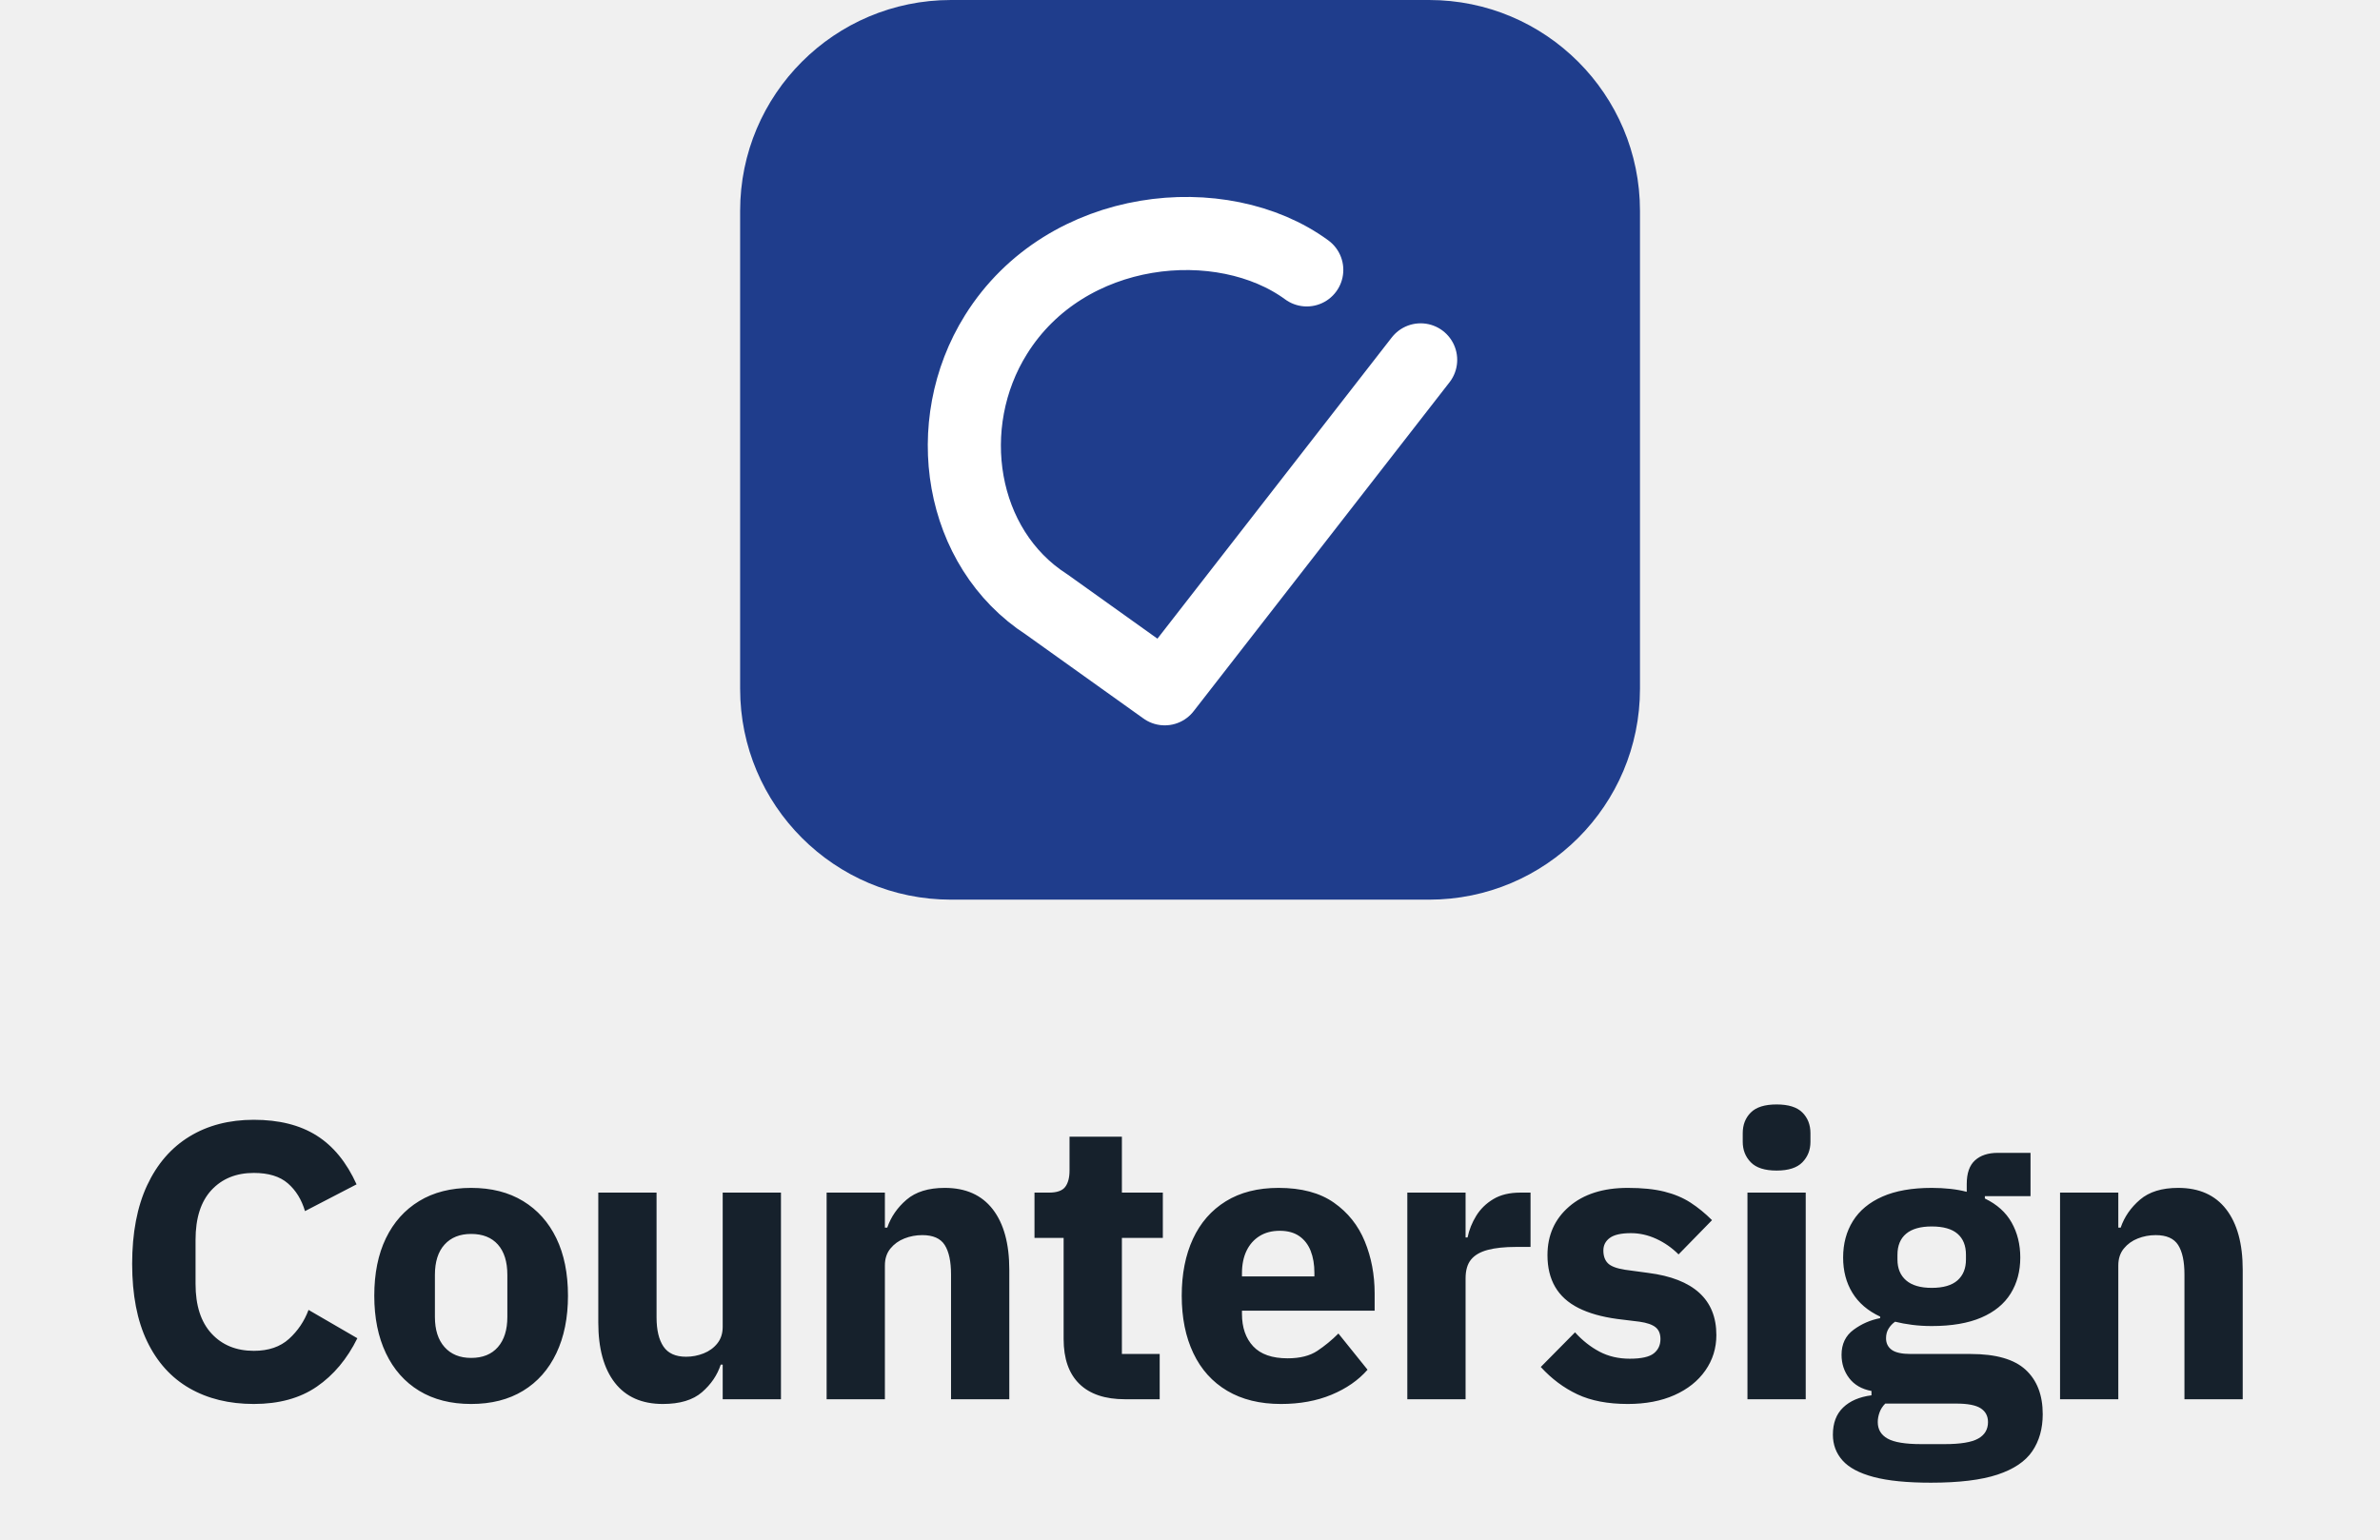
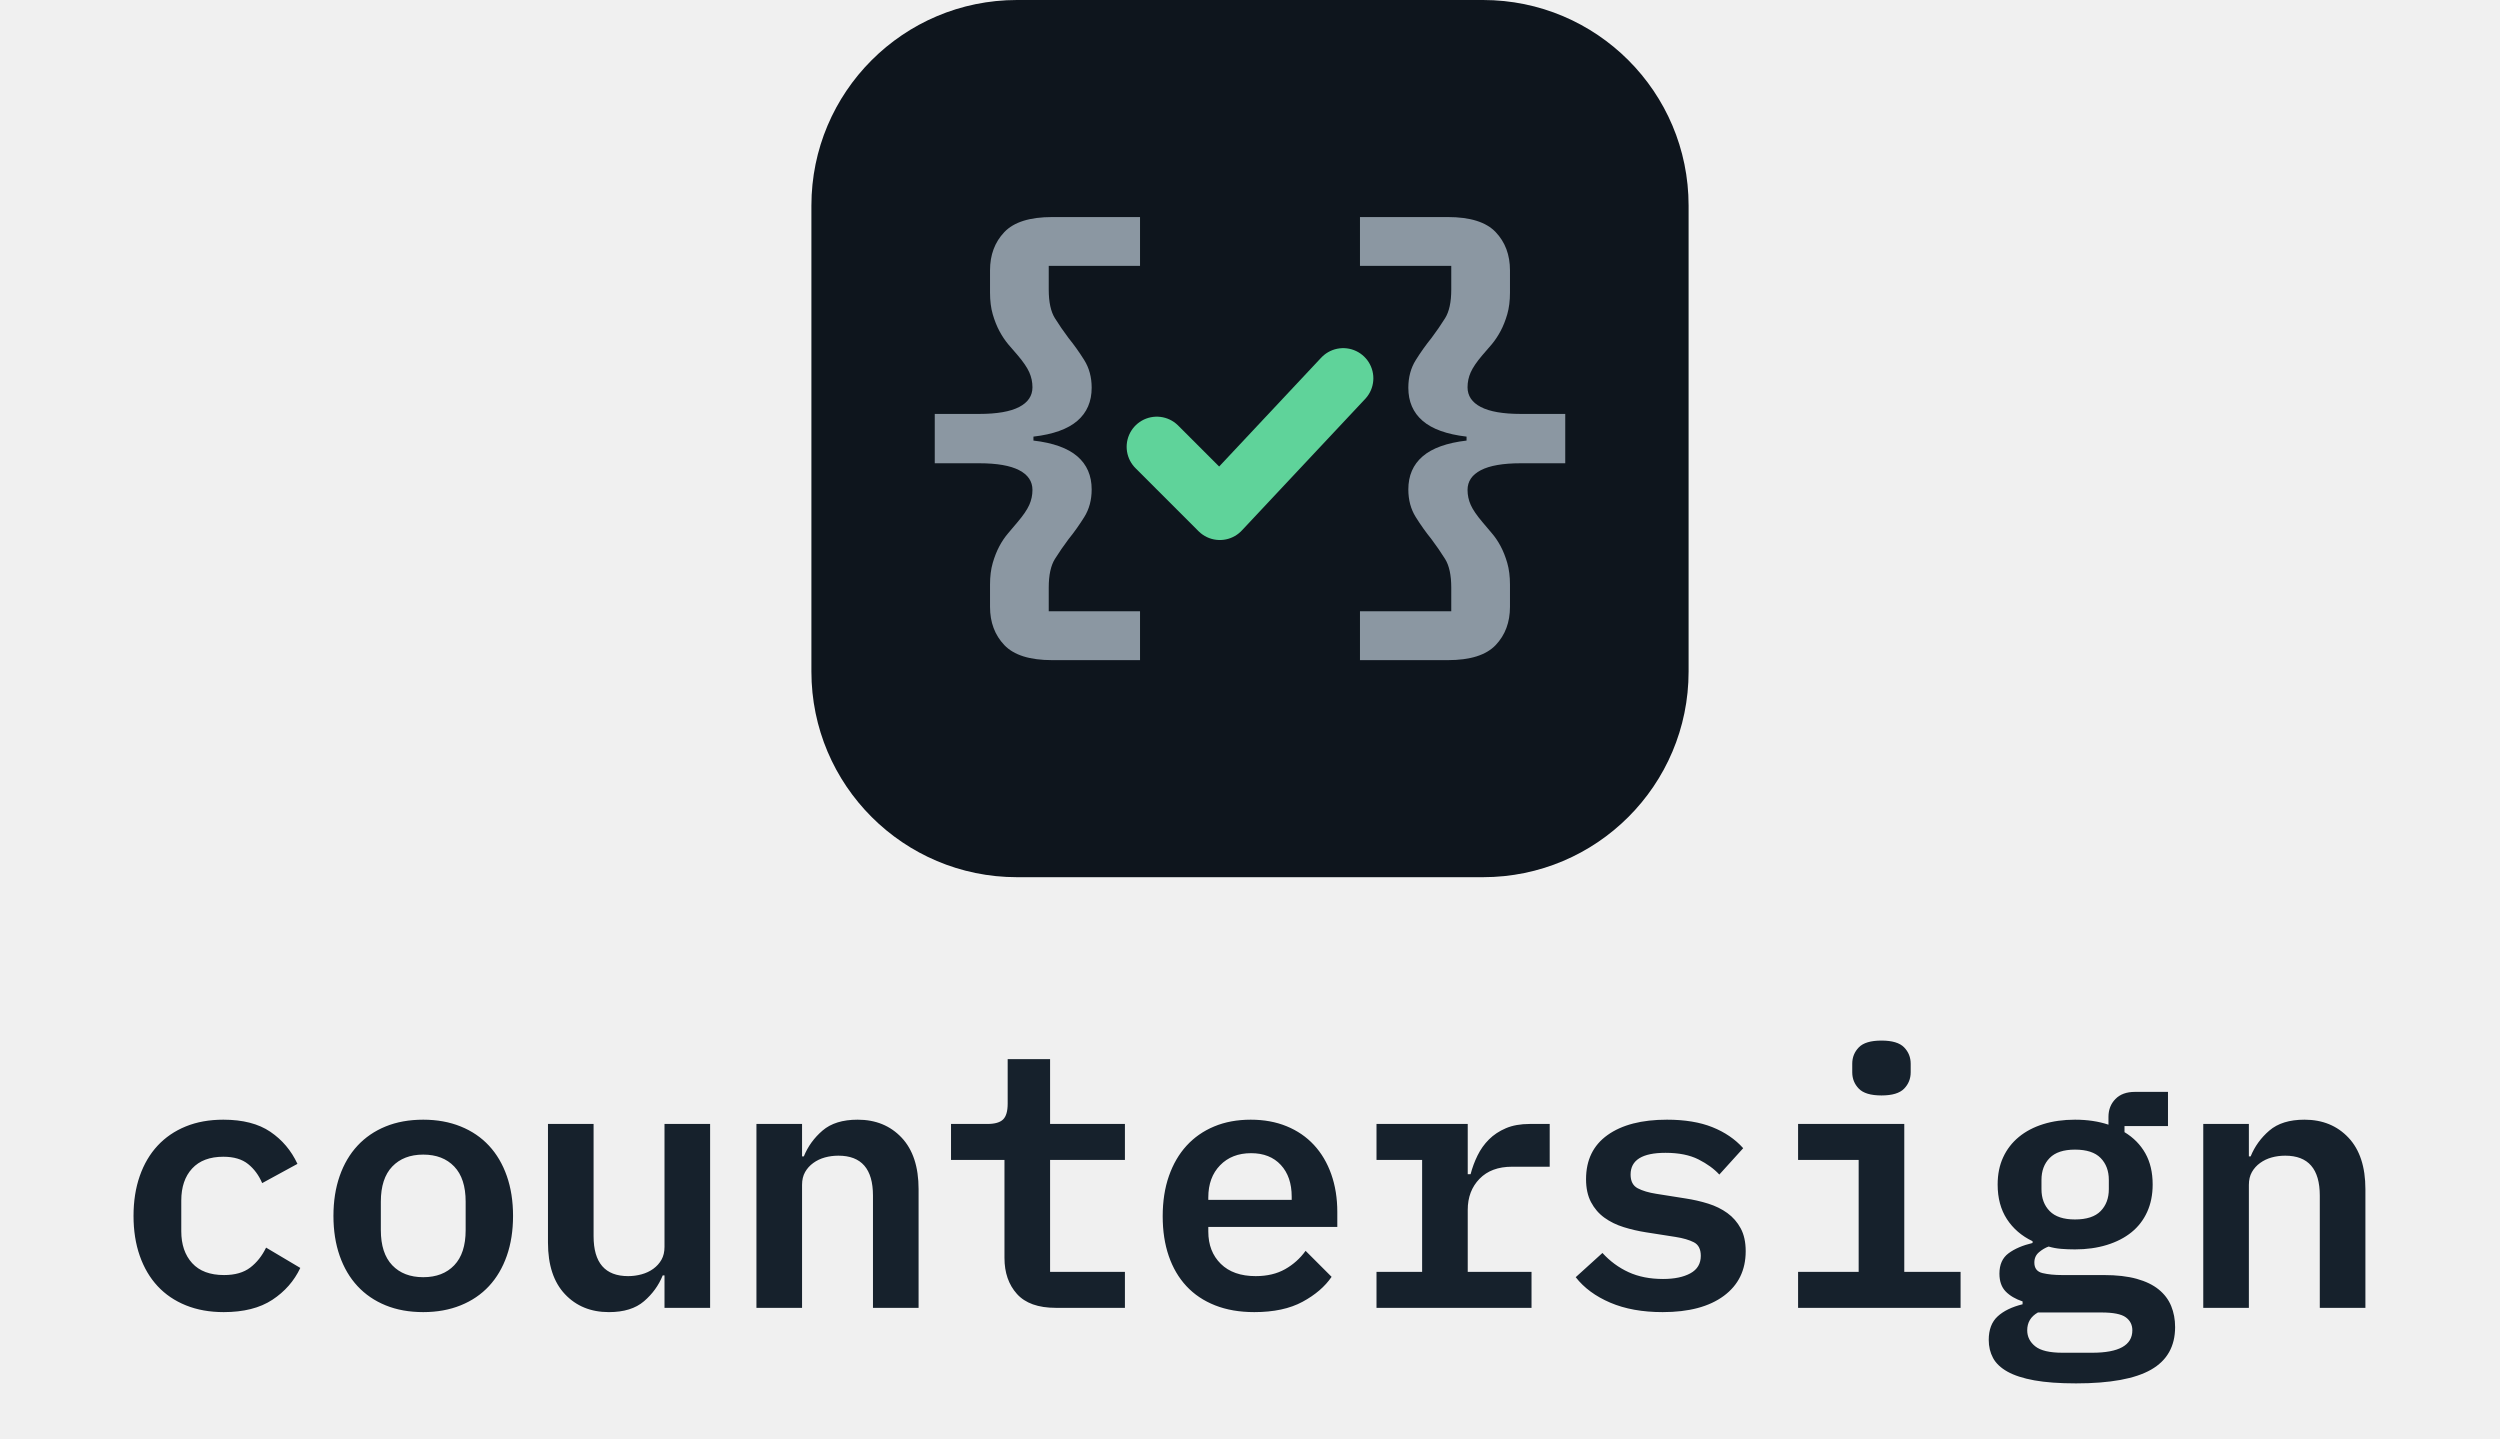
- <svg xmlns="http://www.w3.org/2000/svg" viewBox="0 0 169.272 109.544" width="169.272" height="109.544" role="img" aria-label="Countersign">
-   <g transform="translate(52.64 0)">
-     <rect width="64" height="64" rx="15" fill="#1f3d8c" />
-     <path d="M42.5 18.8C36.5 14.4 25.4 15.4 20.4 23.4C16.4 29.8 17.8 38.6 24 42.6L32.4 48.6L50.6 25.2" transform="translate(-2.2 0.4)" fill="none" stroke="#ffffff" stroke-width="5.2" stroke-linecap="round" stroke-linejoin="round" />
+ <svg xmlns="http://www.w3.org/2000/svg" viewBox="0 0 182.4 104.98" width="182.4" height="104.98" role="img" aria-label="Countersign">
+   <g transform="translate(59.20 0)">
+     <rect x="0" y="0" width="64" height="64" rx="15" fill="#0e151d" />
+     <path d="M17.568 48.164Q15.12 48.164 14.076 47.066Q13.032 45.968 13.032 44.276V42.656Q13.032 41.756 13.23 41.072Q13.428 40.388 13.716 39.848Q14.004 39.308 14.364 38.894Q14.724 38.48 15.048 38.084Q15.66 37.364 15.894 36.842Q16.128 36.32 16.128 35.744Q16.128 34.808 15.156 34.304Q14.184 33.8 12.24 33.8H9.0V30.2H12.24Q14.184 30.2 15.156 29.696Q16.128 29.192 16.128 28.256Q16.128 27.68 15.894 27.158Q15.66 26.636 15.048 25.916Q14.724 25.556 14.364 25.124Q14.004 24.692 13.716 24.152Q13.428 23.612 13.23 22.928Q13.032 22.244 13.032 21.344V19.724Q13.032 18.032 14.076 16.934Q15.12 15.836 17.568 15.836H23.976V19.4H17.316V21.128Q17.316 22.496 17.766 23.216Q18.216 23.936 18.756 24.656Q19.368 25.412 19.908 26.276Q20.448 27.14 20.448 28.292Q20.448 29.804 19.404 30.704Q18.36 31.604 16.2 31.856V32.144Q18.36 32.396 19.404 33.296Q20.448 34.196 20.448 35.708Q20.448 36.86 19.908 37.724Q19.368 38.588 18.756 39.344Q18.216 40.064 17.766 40.784Q17.316 41.504 17.316 42.872V44.6H23.976V48.164Z" fill="#8b97a2" />
+     <path d="M46.432 15.836Q48.88 15.836 49.924 16.934Q50.968 18.032 50.968 19.724V21.344Q50.968 22.244 50.77 22.928Q50.572 23.612 50.284 24.152Q49.996 24.692 49.636 25.124Q49.276 25.556 48.952 25.916Q48.34 26.636 48.106 27.158Q47.872 27.68 47.872 28.256Q47.872 29.192 48.844 29.696Q49.816 30.2 51.76 30.2H55.0V33.8H51.76Q49.816 33.8 48.844 34.304Q47.872 34.808 47.872 35.744Q47.872 36.32 48.106 36.842Q48.34 37.364 48.952 38.084Q49.276 38.48 49.636 38.894Q49.996 39.308 50.284 39.848Q50.572 40.388 50.77 41.072Q50.968 41.756 50.968 42.656V44.276Q50.968 45.968 49.924 47.066Q48.88 48.164 46.432 48.164H40.024V44.6H46.684V42.872Q46.684 41.504 46.234 40.784Q45.784 40.064 45.244 39.344Q44.632 38.588 44.092 37.724Q43.552 36.86 43.552 35.708Q43.552 34.196 44.596 33.296Q45.64 32.396 47.8 32.144V31.856Q45.64 31.604 44.596 30.704Q43.552 29.804 43.552 28.292Q43.552 27.14 44.092 26.276Q44.632 25.412 45.244 24.656Q45.784 23.936 46.234 23.216Q46.684 22.496 46.684 21.128V19.4H40.024V15.836Z" fill="#8b97a2" />
+     <path d="M25.2 32.6L29.8 37.2L38.8 27.6" fill="none" stroke="#5fd39a" stroke-width="4.4" stroke-linecap="round" stroke-linejoin="round" />
  </g>
-   <path d="M10.052 0.336Q7.42 0.336 5.474 -0.784Q3.528 -1.904 2.464 -4.116Q1.4 -6.328 1.4 -9.632Q1.4 -12.936 2.464 -15.218Q3.528 -17.5 5.474 -18.69Q7.42 -19.88 10.052 -19.88Q12.74 -19.88 14.518 -18.76Q16.296 -17.64 17.36 -15.288L13.692 -13.384Q13.328 -14.616 12.474 -15.358Q11.62 -16.1 10.052 -16.1Q8.176 -16.1 7.042 -14.882Q5.908 -13.664 5.908 -11.34V-8.204Q5.908 -5.908 7.042 -4.676Q8.176 -3.444 10.052 -3.444Q11.62 -3.444 12.558 -4.298Q13.496 -5.152 13.944 -6.356L17.416 -4.34Q16.324 -2.128 14.532 -0.896Q12.74 0.336 10.052 0.336ZM25.508 0.336Q23.352 0.336 21.812 -0.602Q20.272 -1.54 19.446 -3.276Q18.62 -5.012 18.62 -7.364Q18.62 -9.744 19.446 -11.452Q20.272 -13.16 21.812 -14.098Q23.352 -15.036 25.508 -15.036Q27.664 -15.036 29.204 -14.098Q30.744 -13.16 31.57 -11.452Q32.396 -9.744 32.396 -7.364Q32.396 -5.012 31.57 -3.276Q30.744 -1.54 29.204 -0.602Q27.664 0.336 25.508 0.336ZM25.508 -2.94Q26.74 -2.94 27.412 -3.71Q28.084 -4.48 28.084 -5.852V-8.848Q28.084 -10.248 27.412 -11.004Q26.74 -11.76 25.508 -11.76Q24.304 -11.76 23.618 -11.004Q22.932 -10.248 22.932 -8.848V-5.852Q22.932 -4.48 23.618 -3.71Q24.304 -2.94 25.508 -2.94ZM43.4 0.0V-2.464H43.26Q42.896 -1.344 41.93 -0.504Q40.964 0.336 39.144 0.336Q36.904 0.336 35.728 -1.176Q34.552 -2.688 34.552 -5.46V-14.7H38.696V-5.824Q38.696 -4.48 39.186 -3.752Q39.676 -3.024 40.796 -3.024Q41.44 -3.024 42.042 -3.262Q42.644 -3.5 43.022 -3.976Q43.4 -4.452 43.4 -5.152V-14.7H47.544V0.0ZM54.936 0.0H50.792V-14.7H54.936V-12.208H55.104Q55.496 -13.356 56.476 -14.196Q57.456 -15.036 59.192 -15.036Q61.432 -15.036 62.608 -13.513Q63.784 -11.991 63.784 -9.212V0.0H59.64V-8.876Q59.64 -10.266 59.192 -10.971Q58.744 -11.676 57.596 -11.676Q56.929 -11.676 56.324 -11.438Q55.72 -11.2 55.328 -10.72Q54.936 -10.24 54.936 -9.52ZM74.48 0.0H72.016Q69.888 0.0 68.768 -1.092Q67.648 -2.184 67.648 -4.284V-11.48H65.576V-14.7H66.612Q67.453 -14.7 67.761 -15.106Q68.068 -15.512 68.068 -16.268V-18.676H71.792V-14.7H74.704V-11.48H71.792V-3.22H74.48ZM83.104 0.336Q80.864 0.336 79.282 -0.602Q77.7 -1.54 76.874 -3.276Q76.048 -5.012 76.048 -7.364Q76.048 -9.688 76.846 -11.41Q77.644 -13.132 79.184 -14.084Q80.724 -15.036 82.936 -15.036Q85.372 -15.036 86.87 -13.986Q88.368 -12.936 89.068 -11.228Q89.768 -9.52 89.768 -7.532V-6.3H80.332V-6.076Q80.332 -4.62 81.13 -3.766Q81.928 -2.912 83.58 -2.912Q84.896 -2.912 85.694 -3.444Q86.492 -3.976 87.192 -4.676L89.264 -2.1Q88.284 -0.98 86.702 -0.322Q85.12 0.336 83.104 0.336ZM83.02 -11.984Q82.18 -11.984 81.578 -11.606Q80.976 -11.228 80.654 -10.556Q80.332 -9.884 80.332 -8.96V-8.736H85.484V-8.988Q85.484 -9.884 85.218 -10.556Q84.952 -11.228 84.406 -11.606Q83.86 -11.984 83.02 -11.984ZM96.236 0.0H92.092V-14.7H96.236V-11.508H96.376Q96.544 -12.32 96.992 -13.048Q97.44 -13.776 98.21 -14.238Q98.98 -14.7 100.128 -14.7H100.856V-10.836H99.82Q98.616 -10.836 97.818 -10.626Q97.02 -10.416 96.628 -9.94Q96.236 -9.464 96.236 -8.596ZM107.772 0.336Q105.644 0.336 104.188 -0.35Q102.732 -1.036 101.584 -2.296L104.02 -4.76Q104.804 -3.892 105.756 -3.388Q106.708 -2.884 107.912 -2.884Q109.144 -2.884 109.62 -3.262Q110.096 -3.64 110.096 -4.284Q110.096 -4.844 109.746 -5.124Q109.396 -5.404 108.612 -5.516L107.016 -5.712Q105.364 -5.936 104.258 -6.496Q103.152 -7.056 102.606 -7.994Q102.06 -8.932 102.06 -10.248Q102.06 -12.376 103.6 -13.706Q105.14 -15.036 107.772 -15.036Q109.312 -15.036 110.376 -14.77Q111.44 -14.504 112.238 -13.986Q113.036 -13.468 113.764 -12.74L111.384 -10.304Q110.684 -11.004 109.802 -11.41Q108.92 -11.816 107.996 -11.816Q106.96 -11.816 106.498 -11.48Q106.036 -11.144 106.036 -10.584Q106.036 -9.996 106.358 -9.674Q106.68 -9.352 107.576 -9.212L109.228 -8.988Q111.636 -8.68 112.854 -7.574Q114.072 -6.468 114.072 -4.564Q114.072 -3.164 113.288 -2.044Q112.504 -0.924 111.09 -0.294Q109.676 0.336 107.772 0.336ZM118.356 -16.268Q117.096 -16.268 116.522 -16.856Q115.948 -17.444 115.948 -18.312V-18.928Q115.948 -19.824 116.522 -20.398Q117.096 -20.972 118.356 -20.972Q119.616 -20.972 120.19 -20.398Q120.764 -19.824 120.764 -18.928V-18.312Q120.764 -17.444 120.19 -16.856Q119.616 -16.268 118.356 -16.268ZM116.284 0.0V-14.7H120.428V0.0ZM137.284 1.064Q137.284 2.604 136.542 3.696Q135.8 4.788 134.064 5.362Q132.328 5.936 129.332 5.936Q126.784 5.936 125.258 5.53Q123.732 5.124 123.046 4.354Q122.36 3.584 122.36 2.52Q122.36 1.288 123.088 0.588Q123.816 -0.112 125.104 -0.28V-0.588Q124.068 -0.784 123.522 -1.498Q122.976 -2.212 122.976 -3.164Q122.976 -4.312 123.83 -4.942Q124.684 -5.572 125.72 -5.768V-5.88Q124.404 -6.496 123.746 -7.574Q123.088 -8.652 123.088 -10.08Q123.088 -11.564 123.788 -12.684Q124.488 -13.804 125.888 -14.42Q127.288 -15.036 129.388 -15.036Q130.088 -15.036 130.718 -14.966Q131.348 -14.896 131.88 -14.756V-15.316Q131.88 -16.464 132.468 -16.996Q133.056 -17.528 134.092 -17.528H136.416V-14.448H133.168V-14.28Q134.456 -13.664 135.072 -12.572Q135.688 -11.48 135.688 -10.08Q135.688 -8.624 135.002 -7.518Q134.316 -6.412 132.916 -5.81Q131.516 -5.208 129.388 -5.208Q128.66 -5.208 128.002 -5.292Q127.344 -5.376 126.784 -5.516Q126.504 -5.32 126.322 -5.026Q126.14 -4.732 126.14 -4.34Q126.14 -3.808 126.546 -3.514Q126.952 -3.22 127.904 -3.22H132.16Q134.848 -3.22 136.066 -2.1Q137.284 -0.98 137.284 1.064ZM133.392 1.624Q133.392 0.98 132.874 0.644Q132.356 0.308 131.124 0.308H126.084Q125.804 0.588 125.678 0.938Q125.552 1.288 125.552 1.624Q125.552 2.408 126.252 2.8Q126.952 3.192 128.632 3.192H130.312Q131.992 3.192 132.692 2.8Q133.392 2.408 133.392 1.624ZM129.388 -7.924Q130.62 -7.924 131.222 -8.456Q131.824 -8.988 131.824 -9.94V-10.276Q131.824 -11.256 131.222 -11.774Q130.62 -12.292 129.388 -12.292Q128.184 -12.292 127.568 -11.774Q126.952 -11.256 126.952 -10.276V-9.94Q126.952 -8.988 127.568 -8.456Q128.184 -7.924 129.388 -7.924ZM142.66 0.0H138.516V-14.7H142.66V-12.208H142.828Q143.22 -13.356 144.2 -14.196Q145.18 -15.036 146.916 -15.036Q149.156 -15.036 150.332 -13.513Q151.508 -11.991 151.508 -9.212V0.0H147.364V-8.876Q147.364 -10.266 146.916 -10.971Q146.468 -11.676 145.32 -11.676Q144.653 -11.676 144.048 -11.438Q143.444 -11.2 143.052 -10.72Q142.66 -10.24 142.66 -9.52Z" transform="translate(8.00 99.54)" fill="#16212c" />
+   <path d="M8.32 0.312Q6.786 0.312 5.564 -0.182Q4.342 -0.676 3.497 -1.586Q2.652 -2.496 2.197 -3.796Q1.742 -5.096 1.742 -6.708Q1.742 -8.32 2.197 -9.62Q2.652 -10.92 3.497 -11.83Q4.342 -12.74 5.551 -13.234Q6.76 -13.728 8.294 -13.728Q10.426 -13.728 11.726 -12.844Q13.026 -11.96 13.702 -10.504L11.128 -9.1Q10.764 -9.958 10.101 -10.491Q9.438 -11.024 8.294 -11.024Q6.812 -11.024 6.019 -10.166Q5.226 -9.308 5.226 -7.826V-5.59Q5.226 -4.134 6.019 -3.263Q6.812 -2.392 8.346 -2.392Q9.542 -2.392 10.257 -2.938Q10.972 -3.484 11.414 -4.394L13.91 -2.912Q13.234 -1.482 11.869 -0.585Q10.504 0.312 8.32 0.312ZM22.88 0.312Q21.346 0.312 20.137 -0.182Q18.928 -0.676 18.083 -1.586Q17.238 -2.496 16.783 -3.796Q16.328 -5.096 16.328 -6.708Q16.328 -8.32 16.783 -9.62Q17.238 -10.92 18.083 -11.83Q18.928 -12.74 20.137 -13.234Q21.346 -13.728 22.88 -13.728Q24.388 -13.728 25.61 -13.234Q26.832 -12.74 27.677 -11.83Q28.522 -10.92 28.977 -9.62Q29.432 -8.32 29.432 -6.708Q29.432 -5.096 28.977 -3.796Q28.522 -2.496 27.677 -1.586Q26.832 -0.676 25.61 -0.182Q24.388 0.312 22.88 0.312ZM22.88 -2.236Q24.31 -2.236 25.142 -3.107Q25.974 -3.978 25.974 -5.668V-7.748Q25.974 -9.438 25.142 -10.309Q24.31 -11.18 22.88 -11.18Q21.45 -11.18 20.618 -10.309Q19.786 -9.438 19.786 -7.748V-5.668Q19.786 -3.978 20.618 -3.107Q21.45 -2.236 22.88 -2.236ZM40.482 -2.366H40.352Q39.91 -1.274 38.987 -0.481Q38.064 0.312 36.426 0.312Q34.45 0.312 33.215 -1.001Q31.98 -2.314 31.98 -4.758V-13.416H35.308V-5.226Q35.308 -2.314 37.83 -2.314Q38.324 -2.314 38.805 -2.444Q39.286 -2.574 39.663 -2.847Q40.04 -3.12 40.261 -3.51Q40.482 -3.9 40.482 -4.446V-13.416H43.81V0.0H40.482ZM47.19 0.0V-13.416H50.518V-11.05H50.648Q51.09 -12.142 52.013 -12.935Q52.936 -13.728 54.574 -13.728Q56.55 -13.728 57.785 -12.415Q59.02 -11.102 59.02 -8.658V0.0H55.692V-8.19Q55.692 -11.102 53.17 -11.102Q52.65 -11.102 52.182 -10.972Q51.714 -10.842 51.337 -10.569Q50.96 -10.296 50.739 -9.906Q50.518 -9.516 50.518 -8.97V0.0ZM69.03 0.0Q67.106 0.0 66.196 -1.014Q65.286 -2.028 65.286 -3.64V-10.79H61.386V-13.416H64.038Q64.844 -13.416 65.182 -13.741Q65.52 -14.066 65.52 -14.898V-18.148H68.614V-13.416H74.074V-10.79H68.614V-2.626H74.074V0.0ZM83.512 0.312Q81.9 0.312 80.652 -0.182Q79.404 -0.676 78.559 -1.586Q77.714 -2.496 77.272 -3.783Q76.83 -5.07 76.83 -6.682Q76.83 -8.32 77.285 -9.62Q77.74 -10.92 78.572 -11.83Q79.404 -12.74 80.587 -13.234Q81.77 -13.728 83.252 -13.728Q84.708 -13.728 85.878 -13.247Q87.048 -12.766 87.867 -11.882Q88.686 -10.998 89.128 -9.75Q89.57 -8.502 89.57 -6.994V-5.902H80.158V-5.564Q80.158 -4.108 81.068 -3.211Q81.978 -2.314 83.616 -2.314Q84.864 -2.314 85.761 -2.821Q86.658 -3.328 87.256 -4.16L89.154 -2.262Q88.426 -1.196 87.035 -0.442Q85.644 0.312 83.512 0.312ZM83.278 -11.284Q81.874 -11.284 81.016 -10.4Q80.158 -9.516 80.158 -8.06V-7.878H86.242V-8.112Q86.242 -9.568 85.449 -10.426Q84.656 -11.284 83.278 -11.284ZM92.43 -2.626H95.758V-10.79H92.43V-13.416H99.086V-9.75H99.294Q99.476 -10.452 99.801 -11.115Q100.126 -11.778 100.633 -12.285Q101.14 -12.792 101.868 -13.104Q102.596 -13.416 103.61 -13.416H105.066V-10.296H102.31Q100.802 -10.296 99.944 -9.412Q99.086 -8.528 99.086 -7.15V-2.626H103.74V0.0H92.43ZM113.308 0.312Q111.098 0.312 109.486 -0.377Q107.874 -1.066 106.964 -2.236L108.914 -4.004Q109.746 -3.094 110.825 -2.6Q111.904 -2.106 113.334 -2.106Q114.582 -2.106 115.336 -2.522Q116.09 -2.938 116.09 -3.796Q116.09 -4.524 115.583 -4.784Q115.076 -5.044 114.244 -5.174L112.086 -5.512Q111.254 -5.642 110.461 -5.889Q109.668 -6.136 109.057 -6.578Q108.446 -7.02 108.082 -7.709Q107.718 -8.398 107.718 -9.386Q107.718 -11.492 109.291 -12.61Q110.864 -13.728 113.62 -13.728Q115.57 -13.728 116.935 -13.182Q118.3 -12.636 119.184 -11.648L117.442 -9.724Q116.87 -10.348 115.921 -10.829Q114.972 -11.31 113.516 -11.31Q110.968 -11.31 110.968 -9.724Q110.968 -8.996 111.488 -8.723Q112.008 -8.45 112.84 -8.32L114.972 -7.982Q115.83 -7.852 116.623 -7.605Q117.416 -7.358 118.027 -6.916Q118.638 -6.474 119.002 -5.798Q119.366 -5.122 119.366 -4.134Q119.366 -2.054 117.767 -0.871Q116.168 0.312 113.308 0.312ZM129.272 -15.496Q128.102 -15.496 127.621 -15.99Q127.14 -16.484 127.14 -17.186V-17.81Q127.14 -18.512 127.621 -19.006Q128.102 -19.5 129.272 -19.5Q130.442 -19.5 130.923 -19.006Q131.404 -18.512 131.404 -17.81V-17.186Q131.404 -16.484 130.923 -15.99Q130.442 -15.496 129.272 -15.496ZM123.188 -2.626H127.608V-10.79H123.188V-13.416H130.936V-2.626H135.044V0.0H123.188ZM150.696 1.404Q150.696 3.51 148.941 4.511Q147.186 5.512 143.468 5.512Q141.648 5.512 140.426 5.291Q139.204 5.07 138.463 4.654Q137.722 4.238 137.41 3.653Q137.098 3.068 137.098 2.34Q137.098 1.222 137.748 0.624Q138.398 0.026 139.568 -0.26V-0.468Q138.788 -0.728 138.333 -1.196Q137.878 -1.664 137.878 -2.496Q137.878 -3.484 138.541 -3.978Q139.204 -4.472 140.296 -4.732V-4.862Q139.1 -5.434 138.424 -6.474Q137.748 -7.514 137.748 -8.996Q137.748 -10.114 138.151 -10.985Q138.554 -11.856 139.295 -12.467Q140.036 -13.078 141.076 -13.403Q142.116 -13.728 143.39 -13.728Q144.742 -13.728 145.834 -13.364V-13.936Q145.834 -14.716 146.341 -15.236Q146.848 -15.756 147.758 -15.756H150.176V-13.26H147.004V-12.818Q147.992 -12.22 148.525 -11.271Q149.058 -10.322 149.058 -8.996Q149.058 -7.878 148.655 -6.994Q148.252 -6.11 147.511 -5.512Q146.77 -4.914 145.717 -4.589Q144.664 -4.264 143.39 -4.264Q142.87 -4.264 142.389 -4.303Q141.908 -4.342 141.466 -4.472Q141.102 -4.342 140.764 -4.056Q140.426 -3.77 140.426 -3.302Q140.426 -2.678 141.024 -2.535Q141.622 -2.392 142.454 -2.392H145.496Q146.9 -2.392 147.888 -2.119Q148.876 -1.846 149.5 -1.339Q150.124 -0.832 150.41 -0.13Q150.696 0.572 150.696 1.404ZM147.576 1.638Q147.576 1.04 147.095 0.689Q146.614 0.338 145.314 0.338H140.686Q139.906 0.78 139.906 1.638Q139.906 2.34 140.491 2.808Q141.076 3.276 142.48 3.276H144.638Q147.576 3.276 147.576 1.638ZM143.39 -6.448Q144.664 -6.448 145.262 -7.059Q145.86 -7.67 145.86 -8.658V-9.334Q145.86 -10.322 145.262 -10.933Q144.664 -11.544 143.39 -11.544Q142.142 -11.544 141.544 -10.933Q140.946 -10.322 140.946 -9.334V-8.658Q140.946 -7.67 141.544 -7.059Q142.142 -6.448 143.39 -6.448ZM152.75 0.0V-13.416H156.078V-11.05H156.208Q156.65 -12.142 157.573 -12.935Q158.496 -13.728 160.134 -13.728Q162.11 -13.728 163.345 -12.415Q164.58 -11.102 164.58 -8.658V0.0H161.252V-8.19Q161.252 -11.102 158.73 -11.102Q158.21 -11.102 157.742 -10.972Q157.274 -10.842 156.897 -10.569Q156.52 -10.296 156.299 -9.906Q156.078 -9.516 156.078 -8.97V0.0Z" transform="translate(8.00 95.42)" fill="#16212c" />
</svg>
